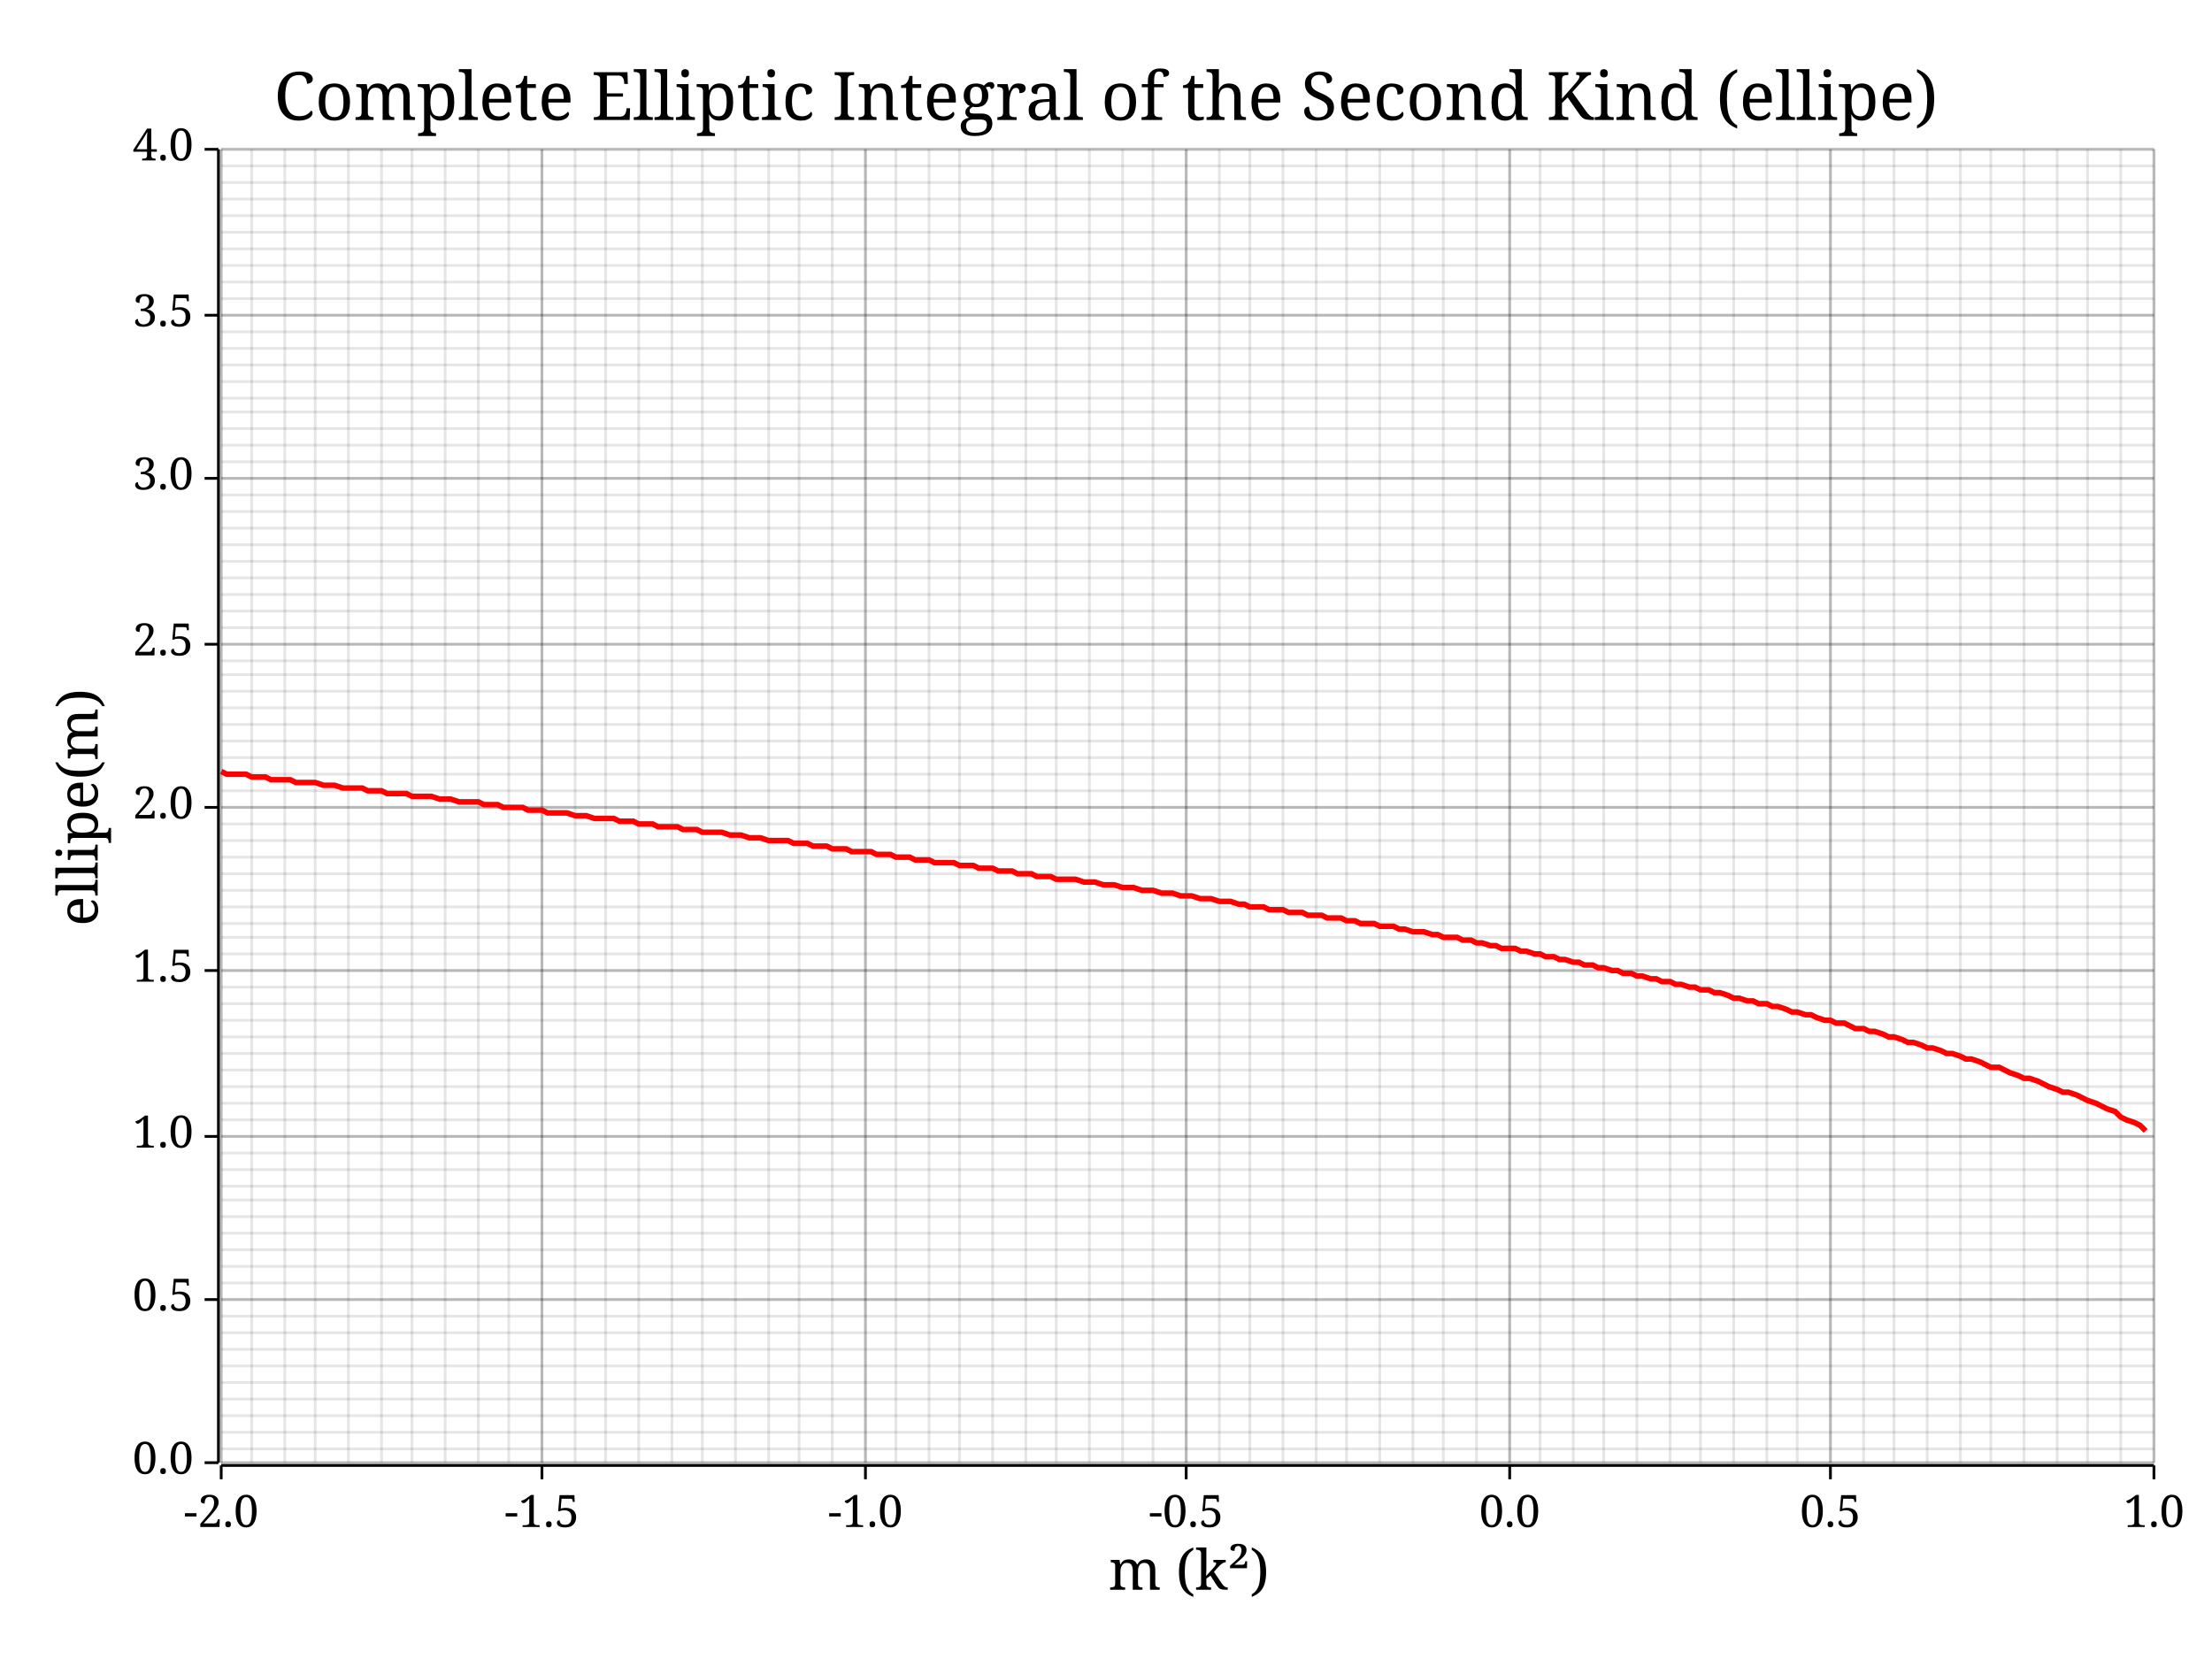
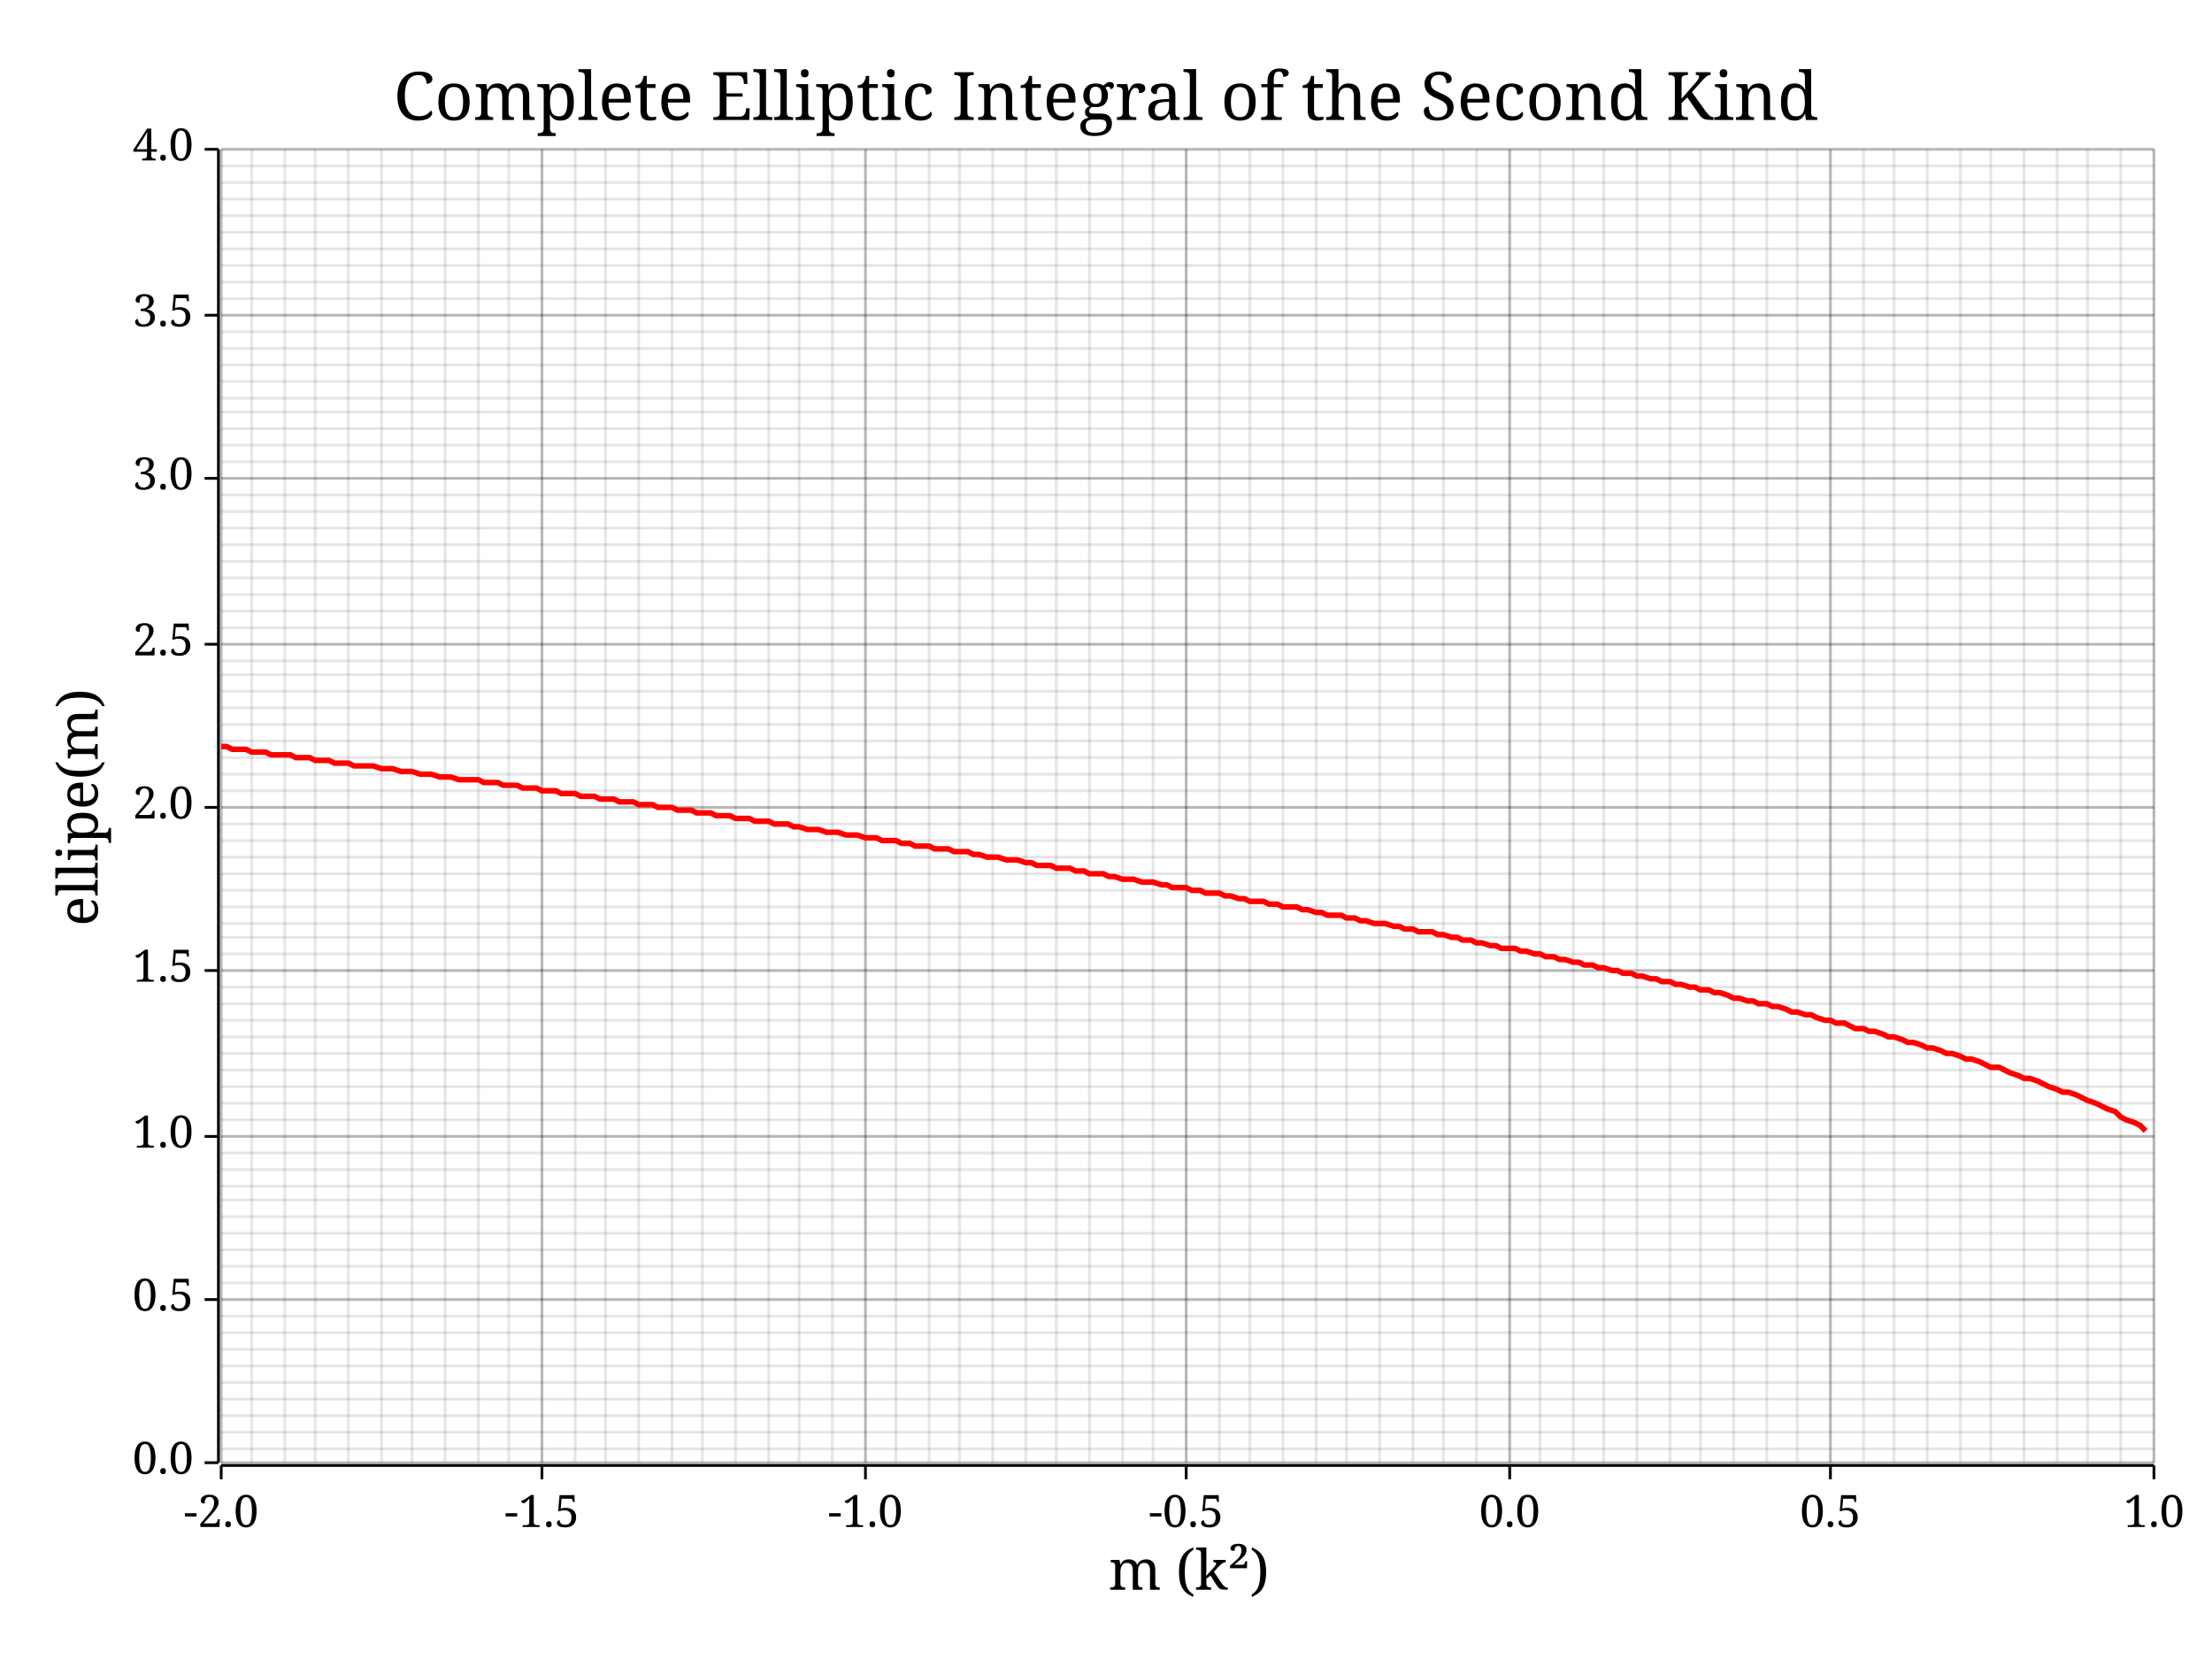
<svg xmlns="http://www.w3.org/2000/svg" width="800" height="600" viewBox="0 0 800 600">
  <rect x="0" y="0" width="800" height="600" opacity="1" fill="#FFFFFF" stroke="none" />
  <text x="400" y="25" dy="0.76em" text-anchor="middle" font-family="serif" font-size="24.194" opacity="1" fill="#000000">
- Complete Elliptic Integral of the Second Kind (ellipe)
+ Complete Elliptic Integral of the Second Kind
</text>
  <line opacity="0.1" stroke="#000000" stroke-width="1" x1="80" y1="529" x2="80" y2="54" />
  <line opacity="0.1" stroke="#000000" stroke-width="1" x1="91" y1="529" x2="91" y2="54" />
  <line opacity="0.1" stroke="#000000" stroke-width="1" x1="103" y1="529" x2="103" y2="54" />
  <line opacity="0.1" stroke="#000000" stroke-width="1" x1="114" y1="529" x2="114" y2="54" />
  <line opacity="0.1" stroke="#000000" stroke-width="1" x1="126" y1="529" x2="126" y2="54" />
  <line opacity="0.1" stroke="#000000" stroke-width="1" x1="138" y1="529" x2="138" y2="54" />
  <line opacity="0.1" stroke="#000000" stroke-width="1" x1="149" y1="529" x2="149" y2="54" />
  <line opacity="0.1" stroke="#000000" stroke-width="1" x1="161" y1="529" x2="161" y2="54" />
  <line opacity="0.1" stroke="#000000" stroke-width="1" x1="173" y1="529" x2="173" y2="54" />
  <line opacity="0.1" stroke="#000000" stroke-width="1" x1="184" y1="529" x2="184" y2="54" />
  <line opacity="0.1" stroke="#000000" stroke-width="1" x1="196" y1="529" x2="196" y2="54" />
  <line opacity="0.1" stroke="#000000" stroke-width="1" x1="208" y1="529" x2="208" y2="54" />
  <line opacity="0.1" stroke="#000000" stroke-width="1" x1="219" y1="529" x2="219" y2="54" />
  <line opacity="0.1" stroke="#000000" stroke-width="1" x1="231" y1="529" x2="231" y2="54" />
  <line opacity="0.1" stroke="#000000" stroke-width="1" x1="243" y1="529" x2="243" y2="54" />
  <line opacity="0.1" stroke="#000000" stroke-width="1" x1="254" y1="529" x2="254" y2="54" />
  <line opacity="0.1" stroke="#000000" stroke-width="1" x1="266" y1="529" x2="266" y2="54" />
  <line opacity="0.1" stroke="#000000" stroke-width="1" x1="278" y1="529" x2="278" y2="54" />
  <line opacity="0.1" stroke="#000000" stroke-width="1" x1="289" y1="529" x2="289" y2="54" />
  <line opacity="0.1" stroke="#000000" stroke-width="1" x1="301" y1="529" x2="301" y2="54" />
  <line opacity="0.1" stroke="#000000" stroke-width="1" x1="313" y1="529" x2="313" y2="54" />
  <line opacity="0.1" stroke="#000000" stroke-width="1" x1="324" y1="529" x2="324" y2="54" />
  <line opacity="0.1" stroke="#000000" stroke-width="1" x1="336" y1="529" x2="336" y2="54" />
  <line opacity="0.1" stroke="#000000" stroke-width="1" x1="347" y1="529" x2="347" y2="54" />
  <line opacity="0.1" stroke="#000000" stroke-width="1" x1="359" y1="529" x2="359" y2="54" />
  <line opacity="0.1" stroke="#000000" stroke-width="1" x1="371" y1="529" x2="371" y2="54" />
  <line opacity="0.1" stroke="#000000" stroke-width="1" x1="382" y1="529" x2="382" y2="54" />
  <line opacity="0.1" stroke="#000000" stroke-width="1" x1="394" y1="529" x2="394" y2="54" />
  <line opacity="0.1" stroke="#000000" stroke-width="1" x1="406" y1="529" x2="406" y2="54" />
  <line opacity="0.1" stroke="#000000" stroke-width="1" x1="417" y1="529" x2="417" y2="54" />
  <line opacity="0.1" stroke="#000000" stroke-width="1" x1="429" y1="529" x2="429" y2="54" />
  <line opacity="0.1" stroke="#000000" stroke-width="1" x1="441" y1="529" x2="441" y2="54" />
  <line opacity="0.1" stroke="#000000" stroke-width="1" x1="452" y1="529" x2="452" y2="54" />
  <line opacity="0.1" stroke="#000000" stroke-width="1" x1="464" y1="529" x2="464" y2="54" />
  <line opacity="0.1" stroke="#000000" stroke-width="1" x1="476" y1="529" x2="476" y2="54" />
  <line opacity="0.1" stroke="#000000" stroke-width="1" x1="487" y1="529" x2="487" y2="54" />
  <line opacity="0.1" stroke="#000000" stroke-width="1" x1="499" y1="529" x2="499" y2="54" />
  <line opacity="0.1" stroke="#000000" stroke-width="1" x1="511" y1="529" x2="511" y2="54" />
  <line opacity="0.1" stroke="#000000" stroke-width="1" x1="522" y1="529" x2="522" y2="54" />
  <line opacity="0.1" stroke="#000000" stroke-width="1" x1="534" y1="529" x2="534" y2="54" />
  <line opacity="0.1" stroke="#000000" stroke-width="1" x1="546" y1="529" x2="546" y2="54" />
  <line opacity="0.1" stroke="#000000" stroke-width="1" x1="557" y1="529" x2="557" y2="54" />
  <line opacity="0.1" stroke="#000000" stroke-width="1" x1="569" y1="529" x2="569" y2="54" />
  <line opacity="0.1" stroke="#000000" stroke-width="1" x1="580" y1="529" x2="580" y2="54" />
  <line opacity="0.1" stroke="#000000" stroke-width="1" x1="592" y1="529" x2="592" y2="54" />
  <line opacity="0.1" stroke="#000000" stroke-width="1" x1="604" y1="529" x2="604" y2="54" />
  <line opacity="0.1" stroke="#000000" stroke-width="1" x1="615" y1="529" x2="615" y2="54" />
  <line opacity="0.1" stroke="#000000" stroke-width="1" x1="627" y1="529" x2="627" y2="54" />
  <line opacity="0.1" stroke="#000000" stroke-width="1" x1="639" y1="529" x2="639" y2="54" />
  <line opacity="0.1" stroke="#000000" stroke-width="1" x1="650" y1="529" x2="650" y2="54" />
  <line opacity="0.1" stroke="#000000" stroke-width="1" x1="662" y1="529" x2="662" y2="54" />
  <line opacity="0.1" stroke="#000000" stroke-width="1" x1="674" y1="529" x2="674" y2="54" />
  <line opacity="0.1" stroke="#000000" stroke-width="1" x1="685" y1="529" x2="685" y2="54" />
  <line opacity="0.1" stroke="#000000" stroke-width="1" x1="697" y1="529" x2="697" y2="54" />
  <line opacity="0.1" stroke="#000000" stroke-width="1" x1="709" y1="529" x2="709" y2="54" />
  <line opacity="0.1" stroke="#000000" stroke-width="1" x1="720" y1="529" x2="720" y2="54" />
  <line opacity="0.1" stroke="#000000" stroke-width="1" x1="732" y1="529" x2="732" y2="54" />
  <line opacity="0.1" stroke="#000000" stroke-width="1" x1="744" y1="529" x2="744" y2="54" />
  <line opacity="0.1" stroke="#000000" stroke-width="1" x1="755" y1="529" x2="755" y2="54" />
  <line opacity="0.1" stroke="#000000" stroke-width="1" x1="767" y1="529" x2="767" y2="54" />
  <line opacity="0.1" stroke="#000000" stroke-width="1" x1="779" y1="529" x2="779" y2="54" />
  <line opacity="0.1" stroke="#000000" stroke-width="1" x1="80" y1="529" x2="779" y2="529" />
  <line opacity="0.1" stroke="#000000" stroke-width="1" x1="80" y1="524" x2="779" y2="524" />
  <line opacity="0.1" stroke="#000000" stroke-width="1" x1="80" y1="518" x2="779" y2="518" />
  <line opacity="0.1" stroke="#000000" stroke-width="1" x1="80" y1="512" x2="779" y2="512" />
  <line opacity="0.1" stroke="#000000" stroke-width="1" x1="80" y1="506" x2="779" y2="506" />
  <line opacity="0.1" stroke="#000000" stroke-width="1" x1="80" y1="500" x2="779" y2="500" />
  <line opacity="0.1" stroke="#000000" stroke-width="1" x1="80" y1="494" x2="779" y2="494" />
  <line opacity="0.1" stroke="#000000" stroke-width="1" x1="80" y1="488" x2="779" y2="488" />
  <line opacity="0.1" stroke="#000000" stroke-width="1" x1="80" y1="482" x2="779" y2="482" />
  <line opacity="0.1" stroke="#000000" stroke-width="1" x1="80" y1="476" x2="779" y2="476" />
  <line opacity="0.1" stroke="#000000" stroke-width="1" x1="80" y1="470" x2="779" y2="470" />
  <line opacity="0.1" stroke="#000000" stroke-width="1" x1="80" y1="464" x2="779" y2="464" />
  <line opacity="0.1" stroke="#000000" stroke-width="1" x1="80" y1="458" x2="779" y2="458" />
  <line opacity="0.1" stroke="#000000" stroke-width="1" x1="80" y1="452" x2="779" y2="452" />
  <line opacity="0.1" stroke="#000000" stroke-width="1" x1="80" y1="446" x2="779" y2="446" />
  <line opacity="0.1" stroke="#000000" stroke-width="1" x1="80" y1="440" x2="779" y2="440" />
  <line opacity="0.1" stroke="#000000" stroke-width="1" x1="80" y1="434" x2="779" y2="434" />
  <line opacity="0.1" stroke="#000000" stroke-width="1" x1="80" y1="429" x2="779" y2="429" />
  <line opacity="0.1" stroke="#000000" stroke-width="1" x1="80" y1="423" x2="779" y2="423" />
  <line opacity="0.1" stroke="#000000" stroke-width="1" x1="80" y1="417" x2="779" y2="417" />
  <line opacity="0.1" stroke="#000000" stroke-width="1" x1="80" y1="411" x2="779" y2="411" />
  <line opacity="0.1" stroke="#000000" stroke-width="1" x1="80" y1="405" x2="779" y2="405" />
  <line opacity="0.1" stroke="#000000" stroke-width="1" x1="80" y1="399" x2="779" y2="399" />
  <line opacity="0.1" stroke="#000000" stroke-width="1" x1="80" y1="393" x2="779" y2="393" />
  <line opacity="0.1" stroke="#000000" stroke-width="1" x1="80" y1="387" x2="779" y2="387" />
  <line opacity="0.1" stroke="#000000" stroke-width="1" x1="80" y1="381" x2="779" y2="381" />
  <line opacity="0.1" stroke="#000000" stroke-width="1" x1="80" y1="375" x2="779" y2="375" />
  <line opacity="0.1" stroke="#000000" stroke-width="1" x1="80" y1="369" x2="779" y2="369" />
  <line opacity="0.1" stroke="#000000" stroke-width="1" x1="80" y1="363" x2="779" y2="363" />
  <line opacity="0.1" stroke="#000000" stroke-width="1" x1="80" y1="357" x2="779" y2="357" />
  <line opacity="0.1" stroke="#000000" stroke-width="1" x1="80" y1="351" x2="779" y2="351" />
  <line opacity="0.1" stroke="#000000" stroke-width="1" x1="80" y1="345" x2="779" y2="345" />
  <line opacity="0.1" stroke="#000000" stroke-width="1" x1="80" y1="339" x2="779" y2="339" />
  <line opacity="0.1" stroke="#000000" stroke-width="1" x1="80" y1="334" x2="779" y2="334" />
  <line opacity="0.1" stroke="#000000" stroke-width="1" x1="80" y1="328" x2="779" y2="328" />
  <line opacity="0.1" stroke="#000000" stroke-width="1" x1="80" y1="322" x2="779" y2="322" />
  <line opacity="0.1" stroke="#000000" stroke-width="1" x1="80" y1="316" x2="779" y2="316" />
  <line opacity="0.1" stroke="#000000" stroke-width="1" x1="80" y1="310" x2="779" y2="310" />
  <line opacity="0.1" stroke="#000000" stroke-width="1" x1="80" y1="304" x2="779" y2="304" />
  <line opacity="0.1" stroke="#000000" stroke-width="1" x1="80" y1="298" x2="779" y2="298" />
  <line opacity="0.1" stroke="#000000" stroke-width="1" x1="80" y1="292" x2="779" y2="292" />
  <line opacity="0.1" stroke="#000000" stroke-width="1" x1="80" y1="286" x2="779" y2="286" />
  <line opacity="0.1" stroke="#000000" stroke-width="1" x1="80" y1="280" x2="779" y2="280" />
  <line opacity="0.1" stroke="#000000" stroke-width="1" x1="80" y1="274" x2="779" y2="274" />
  <line opacity="0.1" stroke="#000000" stroke-width="1" x1="80" y1="268" x2="779" y2="268" />
  <line opacity="0.1" stroke="#000000" stroke-width="1" x1="80" y1="262" x2="779" y2="262" />
  <line opacity="0.1" stroke="#000000" stroke-width="1" x1="80" y1="256" x2="779" y2="256" />
  <line opacity="0.1" stroke="#000000" stroke-width="1" x1="80" y1="250" x2="779" y2="250" />
  <line opacity="0.1" stroke="#000000" stroke-width="1" x1="80" y1="244" x2="779" y2="244" />
  <line opacity="0.1" stroke="#000000" stroke-width="1" x1="80" y1="239" x2="779" y2="239" />
  <line opacity="0.1" stroke="#000000" stroke-width="1" x1="80" y1="233" x2="779" y2="233" />
  <line opacity="0.1" stroke="#000000" stroke-width="1" x1="80" y1="227" x2="779" y2="227" />
  <line opacity="0.1" stroke="#000000" stroke-width="1" x1="80" y1="221" x2="779" y2="221" />
  <line opacity="0.1" stroke="#000000" stroke-width="1" x1="80" y1="215" x2="779" y2="215" />
  <line opacity="0.1" stroke="#000000" stroke-width="1" x1="80" y1="209" x2="779" y2="209" />
  <line opacity="0.1" stroke="#000000" stroke-width="1" x1="80" y1="203" x2="779" y2="203" />
  <line opacity="0.1" stroke="#000000" stroke-width="1" x1="80" y1="197" x2="779" y2="197" />
  <line opacity="0.1" stroke="#000000" stroke-width="1" x1="80" y1="191" x2="779" y2="191" />
  <line opacity="0.1" stroke="#000000" stroke-width="1" x1="80" y1="185" x2="779" y2="185" />
  <line opacity="0.1" stroke="#000000" stroke-width="1" x1="80" y1="179" x2="779" y2="179" />
  <line opacity="0.1" stroke="#000000" stroke-width="1" x1="80" y1="173" x2="779" y2="173" />
  <line opacity="0.1" stroke="#000000" stroke-width="1" x1="80" y1="167" x2="779" y2="167" />
  <line opacity="0.1" stroke="#000000" stroke-width="1" x1="80" y1="161" x2="779" y2="161" />
  <line opacity="0.1" stroke="#000000" stroke-width="1" x1="80" y1="155" x2="779" y2="155" />
  <line opacity="0.1" stroke="#000000" stroke-width="1" x1="80" y1="149" x2="779" y2="149" />
  <line opacity="0.1" stroke="#000000" stroke-width="1" x1="80" y1="144" x2="779" y2="144" />
  <line opacity="0.1" stroke="#000000" stroke-width="1" x1="80" y1="138" x2="779" y2="138" />
  <line opacity="0.1" stroke="#000000" stroke-width="1" x1="80" y1="132" x2="779" y2="132" />
  <line opacity="0.1" stroke="#000000" stroke-width="1" x1="80" y1="126" x2="779" y2="126" />
  <line opacity="0.1" stroke="#000000" stroke-width="1" x1="80" y1="120" x2="779" y2="120" />
  <line opacity="0.1" stroke="#000000" stroke-width="1" x1="80" y1="114" x2="779" y2="114" />
  <line opacity="0.1" stroke="#000000" stroke-width="1" x1="80" y1="108" x2="779" y2="108" />
  <line opacity="0.1" stroke="#000000" stroke-width="1" x1="80" y1="102" x2="779" y2="102" />
  <line opacity="0.1" stroke="#000000" stroke-width="1" x1="80" y1="96" x2="779" y2="96" />
  <line opacity="0.1" stroke="#000000" stroke-width="1" x1="80" y1="90" x2="779" y2="90" />
  <line opacity="0.1" stroke="#000000" stroke-width="1" x1="80" y1="84" x2="779" y2="84" />
  <line opacity="0.1" stroke="#000000" stroke-width="1" x1="80" y1="78" x2="779" y2="78" />
  <line opacity="0.1" stroke="#000000" stroke-width="1" x1="80" y1="72" x2="779" y2="72" />
  <line opacity="0.1" stroke="#000000" stroke-width="1" x1="80" y1="66" x2="779" y2="66" />
  <line opacity="0.1" stroke="#000000" stroke-width="1" x1="80" y1="60" x2="779" y2="60" />
  <line opacity="0.1" stroke="#000000" stroke-width="1" x1="80" y1="54" x2="779" y2="54" />
  <text x="20" y="292" dy="0.76em" text-anchor="middle" font-family="serif" font-size="20.161" opacity="1" fill="#000000" transform="rotate(270, 20, 292)">
ellipe(m)
</text>
  <text x="430" y="580" dy="-0.5ex" text-anchor="middle" font-family="serif" font-size="20.161" opacity="1" fill="#000000">
m (k²)
</text>
  <line opacity="0.2" stroke="#000000" stroke-width="1" x1="80" y1="529" x2="80" y2="54" />
  <line opacity="0.2" stroke="#000000" stroke-width="1" x1="196" y1="529" x2="196" y2="54" />
  <line opacity="0.2" stroke="#000000" stroke-width="1" x1="313" y1="529" x2="313" y2="54" />
  <line opacity="0.2" stroke="#000000" stroke-width="1" x1="429" y1="529" x2="429" y2="54" />
  <line opacity="0.2" stroke="#000000" stroke-width="1" x1="546" y1="529" x2="546" y2="54" />
  <line opacity="0.2" stroke="#000000" stroke-width="1" x1="662" y1="529" x2="662" y2="54" />
  <line opacity="0.2" stroke="#000000" stroke-width="1" x1="779" y1="529" x2="779" y2="54" />
  <line opacity="0.2" stroke="#000000" stroke-width="1" x1="80" y1="529" x2="779" y2="529" />
  <line opacity="0.2" stroke="#000000" stroke-width="1" x1="80" y1="470" x2="779" y2="470" />
  <line opacity="0.2" stroke="#000000" stroke-width="1" x1="80" y1="411" x2="779" y2="411" />
  <line opacity="0.2" stroke="#000000" stroke-width="1" x1="80" y1="351" x2="779" y2="351" />
  <line opacity="0.2" stroke="#000000" stroke-width="1" x1="80" y1="292" x2="779" y2="292" />
  <line opacity="0.2" stroke="#000000" stroke-width="1" x1="80" y1="233" x2="779" y2="233" />
  <line opacity="0.2" stroke="#000000" stroke-width="1" x1="80" y1="173" x2="779" y2="173" />
  <line opacity="0.2" stroke="#000000" stroke-width="1" x1="80" y1="114" x2="779" y2="114" />
  <line opacity="0.2" stroke="#000000" stroke-width="1" x1="80" y1="54" x2="779" y2="54" />
  <polyline fill="none" opacity="1" stroke="#000000" stroke-width="1" points="79,54 79,529 " />
  <text x="70" y="529" dy="0.5ex" text-anchor="end" font-family="serif" font-size="16.129" opacity="1" fill="#000000">
0.0
</text>
  <polyline fill="none" opacity="1" stroke="#000000" stroke-width="1" points="74,529 79,529 " />
  <text x="70" y="470" dy="0.5ex" text-anchor="end" font-family="serif" font-size="16.129" opacity="1" fill="#000000">
0.5
</text>
  <polyline fill="none" opacity="1" stroke="#000000" stroke-width="1" points="74,470 79,470 " />
  <text x="70" y="411" dy="0.5ex" text-anchor="end" font-family="serif" font-size="16.129" opacity="1" fill="#000000">
1.0
</text>
  <polyline fill="none" opacity="1" stroke="#000000" stroke-width="1" points="74,411 79,411 " />
  <text x="70" y="351" dy="0.5ex" text-anchor="end" font-family="serif" font-size="16.129" opacity="1" fill="#000000">
1.5
</text>
  <polyline fill="none" opacity="1" stroke="#000000" stroke-width="1" points="74,351 79,351 " />
  <text x="70" y="292" dy="0.5ex" text-anchor="end" font-family="serif" font-size="16.129" opacity="1" fill="#000000">
2.0
</text>
  <polyline fill="none" opacity="1" stroke="#000000" stroke-width="1" points="74,292 79,292 " />
  <text x="70" y="233" dy="0.5ex" text-anchor="end" font-family="serif" font-size="16.129" opacity="1" fill="#000000">
2.5
</text>
  <polyline fill="none" opacity="1" stroke="#000000" stroke-width="1" points="74,233 79,233 " />
  <text x="70" y="173" dy="0.5ex" text-anchor="end" font-family="serif" font-size="16.129" opacity="1" fill="#000000">
3.0
</text>
  <polyline fill="none" opacity="1" stroke="#000000" stroke-width="1" points="74,173 79,173 " />
  <text x="70" y="114" dy="0.5ex" text-anchor="end" font-family="serif" font-size="16.129" opacity="1" fill="#000000">
3.5
</text>
  <polyline fill="none" opacity="1" stroke="#000000" stroke-width="1" points="74,114 79,114 " />
  <text x="70" y="54" dy="0.5ex" text-anchor="end" font-family="serif" font-size="16.129" opacity="1" fill="#000000">
4.0
</text>
  <polyline fill="none" opacity="1" stroke="#000000" stroke-width="1" points="74,54 79,54 " />
  <polyline fill="none" opacity="1" stroke="#000000" stroke-width="1" points="80,530 779,530 " />
  <text x="80" y="540" dy="0.76em" text-anchor="middle" font-family="serif" font-size="16.129" opacity="1" fill="#000000">
-2.0
</text>
  <polyline fill="none" opacity="1" stroke="#000000" stroke-width="1" points="80,530 80,535 " />
  <text x="196" y="540" dy="0.76em" text-anchor="middle" font-family="serif" font-size="16.129" opacity="1" fill="#000000">
-1.5
</text>
  <polyline fill="none" opacity="1" stroke="#000000" stroke-width="1" points="196,530 196,535 " />
  <text x="313" y="540" dy="0.76em" text-anchor="middle" font-family="serif" font-size="16.129" opacity="1" fill="#000000">
-1.0
</text>
  <polyline fill="none" opacity="1" stroke="#000000" stroke-width="1" points="313,530 313,535 " />
  <text x="429" y="540" dy="0.76em" text-anchor="middle" font-family="serif" font-size="16.129" opacity="1" fill="#000000">
-0.5
</text>
  <polyline fill="none" opacity="1" stroke="#000000" stroke-width="1" points="429,530 429,535 " />
  <text x="546" y="540" dy="0.76em" text-anchor="middle" font-family="serif" font-size="16.129" opacity="1" fill="#000000">
0.0
</text>
  <polyline fill="none" opacity="1" stroke="#000000" stroke-width="1" points="546,530 546,535 " />
  <text x="662" y="540" dy="0.76em" text-anchor="middle" font-family="serif" font-size="16.129" opacity="1" fill="#000000">
0.5
</text>
  <polyline fill="none" opacity="1" stroke="#000000" stroke-width="1" points="662,530 662,535 " />
  <text x="779" y="540" dy="0.76em" text-anchor="middle" font-family="serif" font-size="16.129" opacity="1" fill="#000000">
1.0
</text>
  <polyline fill="none" opacity="1" stroke="#000000" stroke-width="1" points="779,530 779,535 " />
-   <polyline fill="none" opacity="1" stroke="#FF0000" stroke-width="2" points="80,279 82,280 84,280 86,280 89,280 91,281 93,281 96,281 98,282 100,282 103,282 105,282 107,283 110,283 112,283 114,283 117,284 119,284 121,284 124,285 126,285 128,285 131,285 133,286 135,286 138,286 140,287 142,287 145,287 147,287 149,288 152,288 154,288 156,288 159,289 161,289 163,289 166,290 168,290 170,290 173,290 175,291 177,291 180,291 182,292 184,292 187,292 189,292 191,293 194,293 196,293 198,294 201,294 203,294 205,294 208,295 210,295 212,295 215,296 217,296 219,296 222,296 224,297 226,297 229,297 231,298 233,298 236,298 238,299 240,299 243,299 245,299 247,300 250,300 252,300 254,301 257,301 259,301 261,301 264,302 266,302 268,302 271,303 273,303 275,303 278,304 280,304 282,304 285,304 287,305 289,305 292,305 294,306 296,306 299,306 301,307 303,307 306,307 308,308 310,308 313,308 315,308 317,309 319,309 322,309 324,310 326,310 329,310 331,311 333,311 336,311 338,312 340,312 343,312 345,312 347,313 350,313 352,313 354,314 357,314 359,314 361,315 364,315 366,315 368,316 371,316 373,316 375,317 378,317 380,317 382,318 385,318 387,318 389,318 392,319 394,319 396,319 399,320 401,320 403,320 406,321 408,321 410,321 413,322 415,322 417,322 420,323 422,323 424,323 427,324 429,324 431,324 434,325 436,325 438,325 441,326 443,326 445,326 448,327 450,327 452,328 455,328 457,328 459,329 462,329 464,329 466,330 469,330 471,330 473,331 476,331 478,331 480,332 483,332 485,332 487,333 490,333 492,334 494,334 497,334 499,335 501,335 504,335 506,336 508,336 511,337 513,337 515,337 518,338 520,338 522,339 525,339 527,339 529,340 532,340 534,341 536,341 539,342 541,342 543,343 546,343 548,343 550,344 552,344 555,345 557,345 559,346 562,346 564,347 566,347 569,348 571,348 573,349 576,349 578,350 580,350 583,351 585,351 587,352 590,352 592,353 594,353 597,354 599,354 601,355 604,355 606,356 608,356 611,357 613,357 615,358 618,358 620,359 622,359 625,360 627,361 629,361 632,362 634,362 636,363 639,363 641,364 643,364 646,365 648,366 650,366 653,367 655,367 657,368 660,369 662,369 664,370 667,370 669,371 671,372 674,372 676,373 678,373 681,374 683,375 685,375 688,376 690,377 692,377 695,378 697,379 699,379 702,380 704,381 706,381 709,382 711,383 713,383 716,384 718,385 720,386 723,386 725,387 727,388 730,389 732,390 734,390 737,391 739,392 741,393 744,394 746,395 748,395 751,396 753,397 755,398 758,399 760,400 762,401 765,402 767,404 769,405 772,406 774,407 776,409 " />
+   <polyline fill="none" opacity="1" stroke="#FF0000" stroke-width="2" points="80,270 82,270 84,271 86,271 89,271 91,272 93,272 96,272 98,273 100,273 103,273 105,273 107,274 110,274 112,274 114,275 117,275 119,275 121,276 124,276 126,276 128,277 131,277 133,277 135,277 138,278 140,278 142,278 145,279 147,279 149,279 152,280 154,280 156,280 159,281 161,281 163,281 166,282 168,282 170,282 173,282 175,283 177,283 180,283 182,284 184,284 187,284 189,285 191,285 194,285 196,286 198,286 201,286 203,287 205,287 208,287 210,288 212,288 215,288 217,289 219,289 222,289 224,290 226,290 229,290 231,291 233,291 236,291 238,292 240,292 243,292 245,293 247,293 250,293 252,294 254,294 257,294 259,295 261,295 264,295 266,296 268,296 271,296 273,297 275,297 278,297 280,298 282,298 285,298 287,299 289,299 292,300 294,300 296,300 299,301 301,301 303,301 306,302 308,302 310,302 313,303 315,303 317,303 319,304 322,304 324,304 326,305 329,305 331,306 333,306 336,306 338,307 340,307 343,307 345,308 347,308 350,308 352,309 354,309 357,310 359,310 361,310 364,311 366,311 368,311 371,312 373,312 375,313 378,313 380,313 382,314 385,314 387,314 389,315 392,315 394,316 396,316 399,316 401,317 403,317 406,318 408,318 410,318 413,319 415,319 417,319 420,320 422,320 424,321 427,321 429,321 431,322 434,322 436,323 438,323 441,323 443,324 445,324 448,325 450,325 452,326 455,326 457,326 459,327 462,327 464,328 466,328 469,328 471,329 473,329 476,330 478,330 480,331 483,331 485,331 487,332 490,332 492,333 494,333 497,334 499,334 501,334 504,335 506,335 508,336 511,336 513,337 515,337 518,337 520,338 522,338 525,339 527,339 529,340 532,340 534,341 536,341 539,342 541,342 543,343 546,343 548,343 550,344 552,344 555,345 557,345 559,346 562,346 564,347 566,347 569,348 571,348 573,349 576,349 578,350 580,350 583,351 585,351 587,352 590,352 592,353 594,353 597,354 599,354 601,355 604,355 606,356 608,356 611,357 613,357 615,358 618,358 620,359 622,359 625,360 627,361 629,361 632,362 634,362 636,363 639,363 641,364 643,364 646,365 648,366 650,366 653,367 655,367 657,368 660,369 662,369 664,370 667,370 669,371 671,372 674,372 676,373 678,373 681,374 683,375 685,375 688,376 690,377 692,377 695,378 697,379 699,379 702,380 704,381 706,381 709,382 711,383 713,383 716,384 718,385 720,386 723,386 725,387 727,388 730,389 732,390 734,390 737,391 739,392 741,393 744,394 746,395 748,395 751,396 753,397 755,398 758,399 760,400 762,401 765,402 767,404 769,405 772,406 774,407 776,409 " />
</svg>
